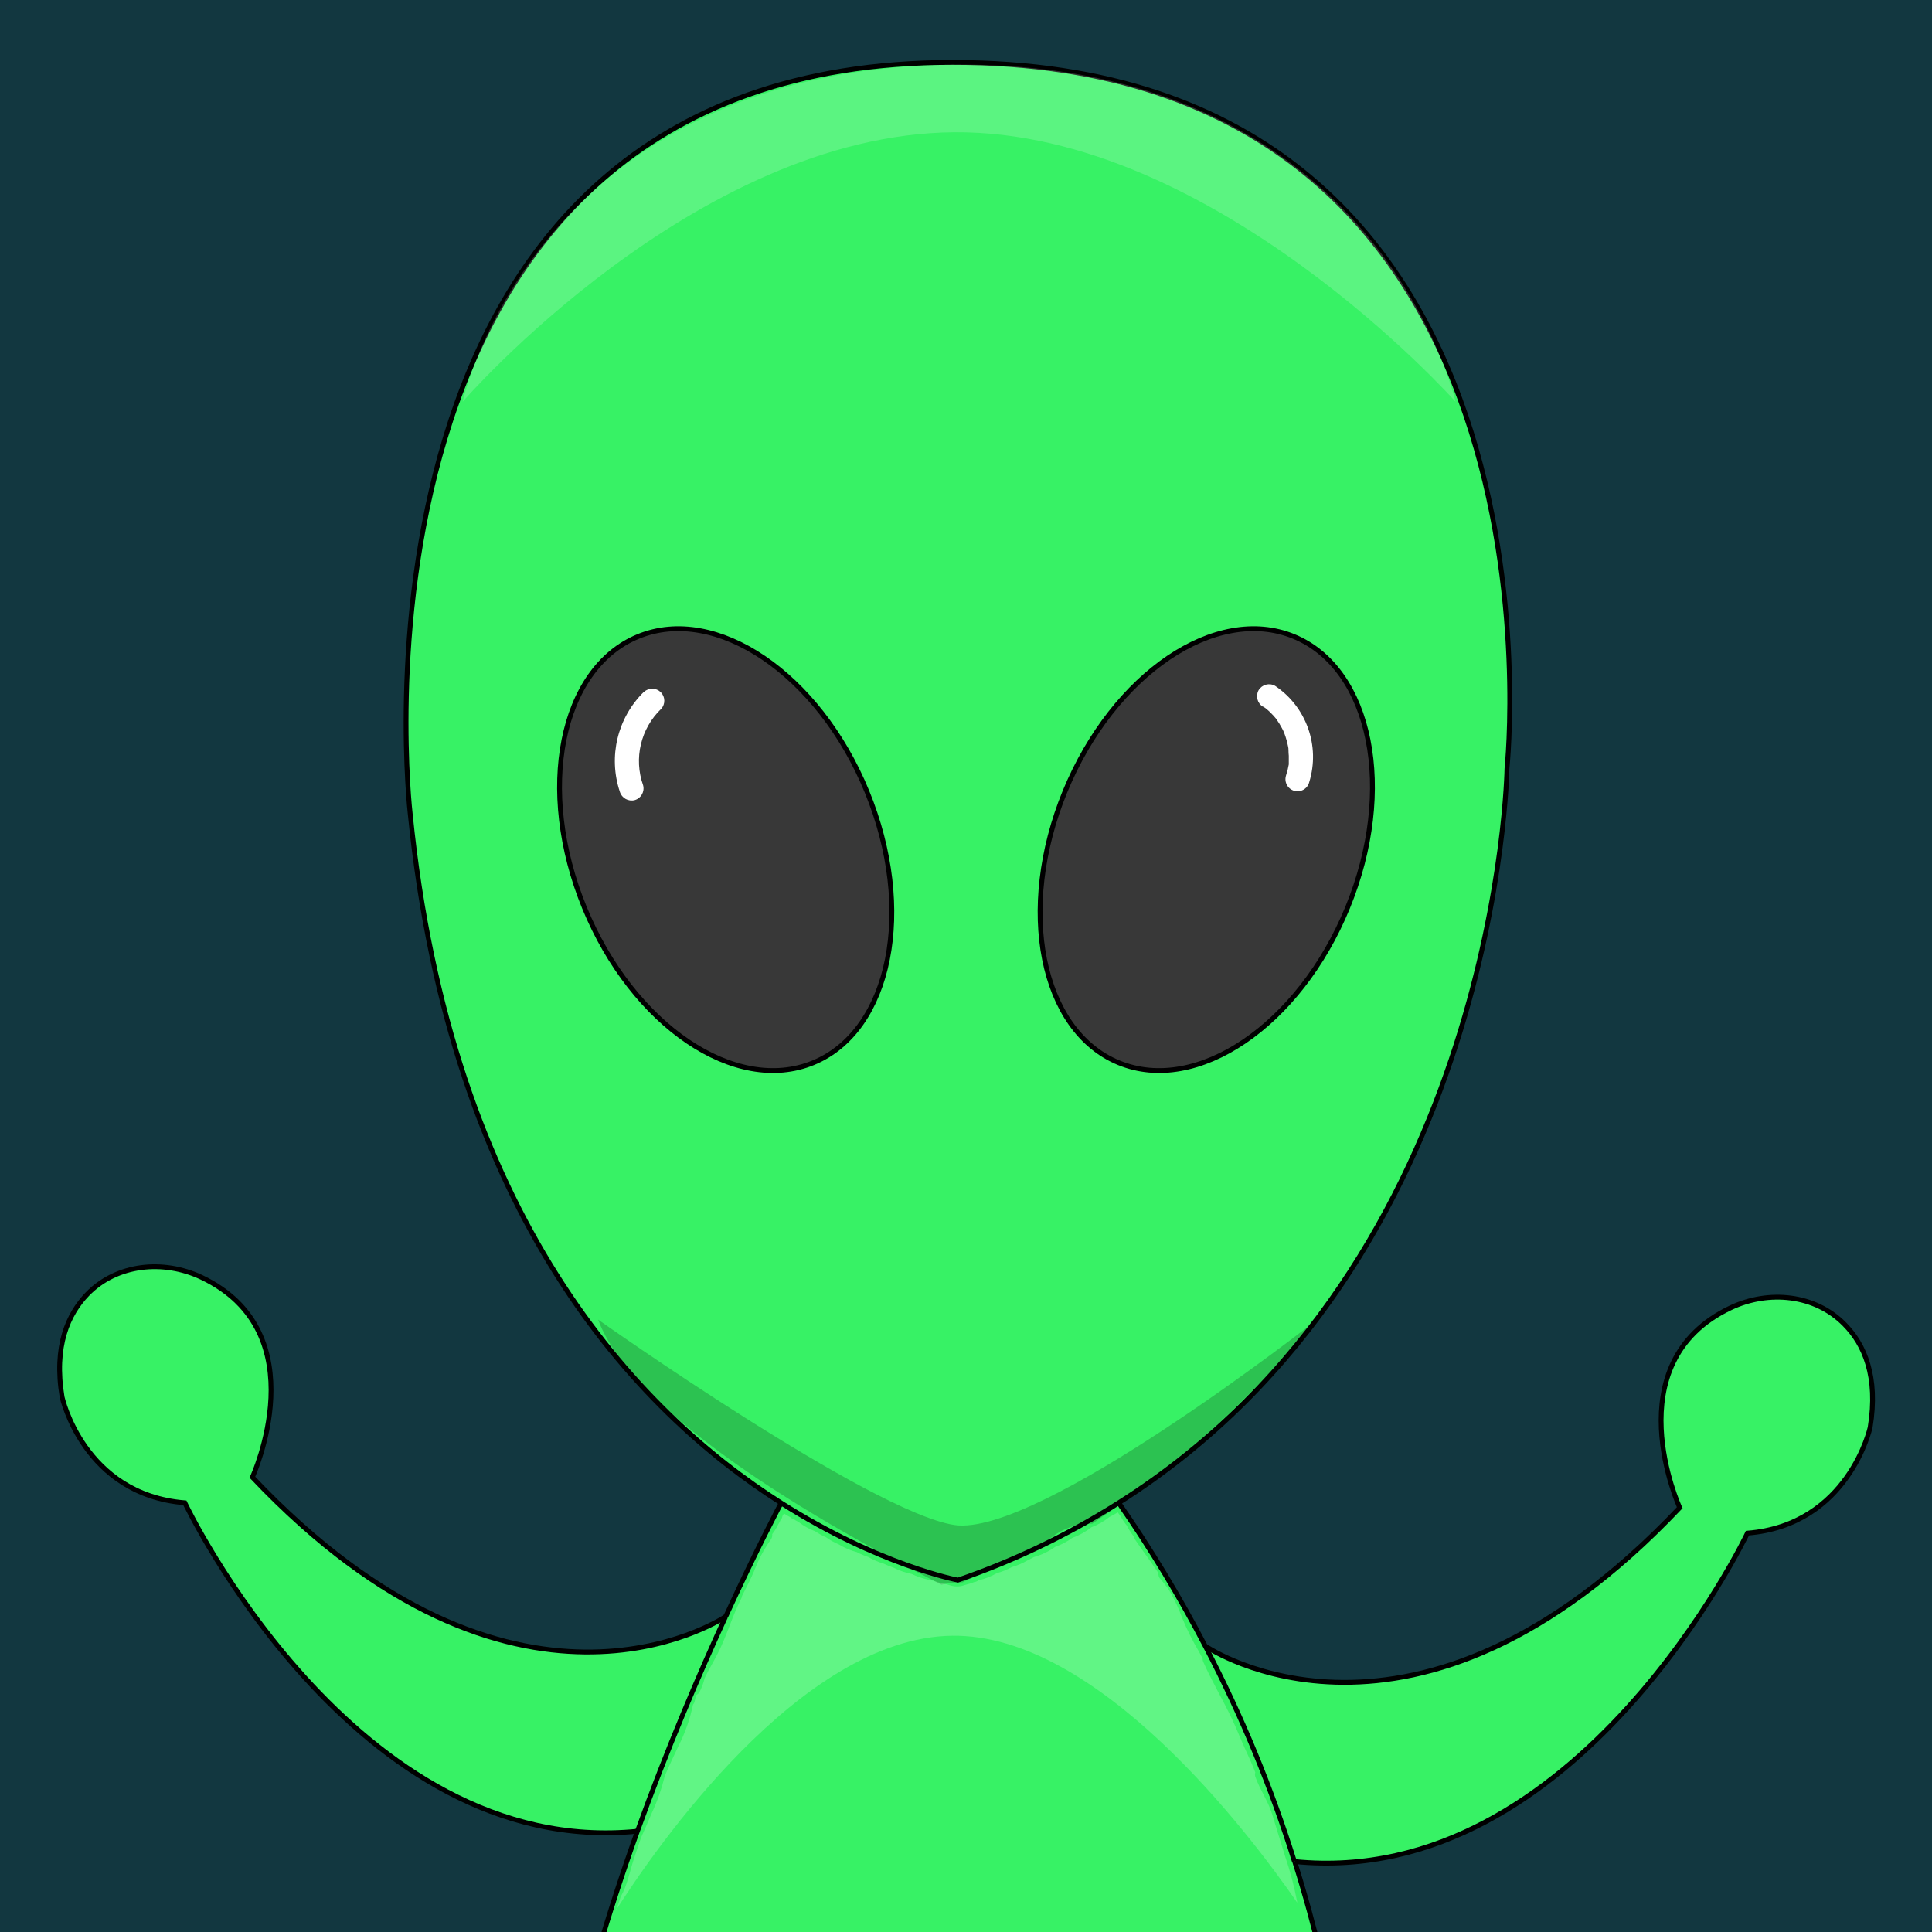
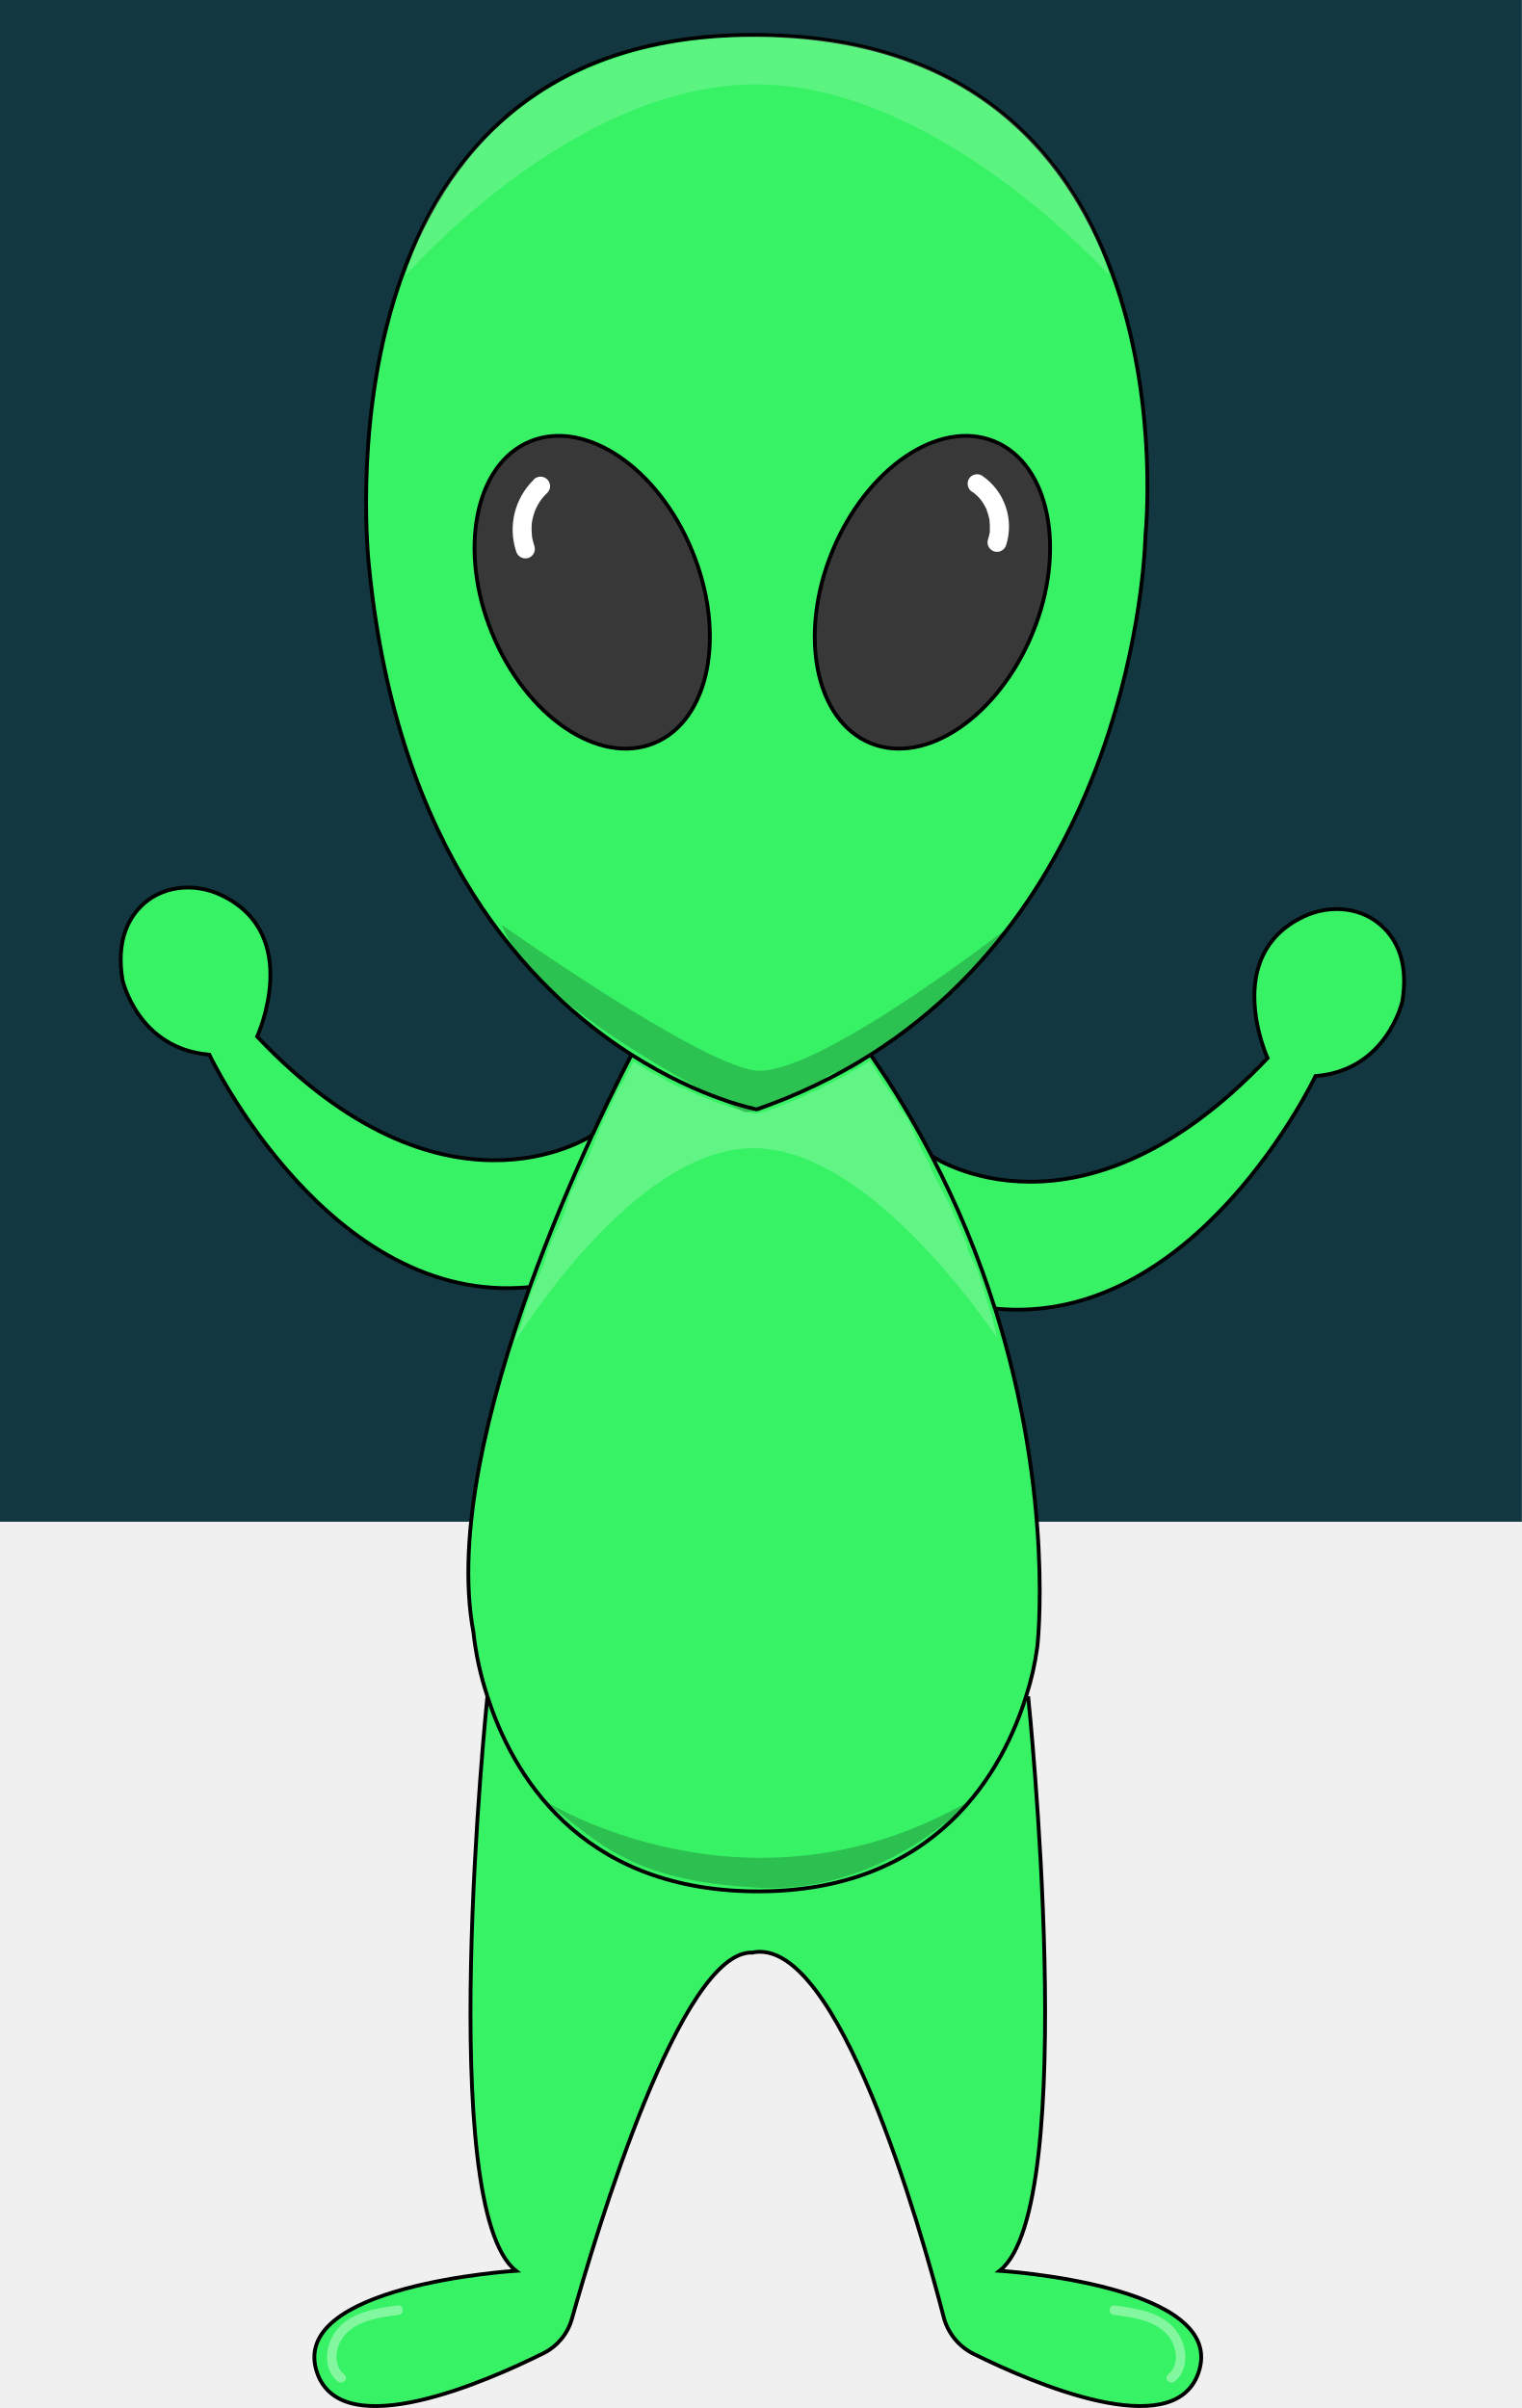
- <svg xmlns="http://www.w3.org/2000/svg" viewBox="0 0 400 400">
-   <defs>
-     <style>.cls-1{fill:#123740;}.cls-2{fill:#383838;}.cls-3{fill:#37f265;}.cls-4{fill:none;stroke:#000;stroke-miterlimit:10;}.cls-5,.cls-7,.cls-8{fill:#fff;}.cls-6{opacity:0.2;}.cls-7{opacity:0.18;}.cls-8{opacity:0.21;}</style>
-   </defs>
+ <svg xmlns="http://www.w3.org/2000/svg" viewBox="0 0 400 632.97">
+   <g id="Capa_1" data-name="Capa 1">
+     <rect width="400" height="400" style="fill:#123740" />
+   </g>
  <g id="Capa_2" data-name="Capa 2">
-     <rect class="cls-1" width="400" height="400" />
-   </g>
-   <g id="Capa_1" data-name="Capa 1">
-     <path class="cls-2" d="M231.64,220c-16.17-6.64-21.14-31.77-11.15-56.14s31.23-38.75,47.4-32.11S289,163.55,279,187.92,247.79,226.67,231.64,220Z" />
-     <path class="cls-3" d="M268,385.41A270.8,270.8,0,0,0,249.64,341l.13-.06s43,29.28,98-28.78c0,0-13.71-29.92,10.57-41.4,7.89-3.72,17.49-2.77,23.58,3.47,4.05,4.11,7,10.75,5.27,21.33,0,0-4.45,20.19-25.4,21.87,0,0-35,73.78-93.71,68Z" />
-     <path class="cls-3" d="M198.35,327.13a158.71,158.71,0,0,0,33.29-16,270.14,270.14,0,0,1,18,29.82A270.8,270.8,0,0,1,268,385.41h0c17.49,55.38,12.37,98.85,12.37,98.85a82.12,82.12,0,0,1-3.23,14.35c-6.52,21.11-25.74,57.94-80,57.2-51.15-.7-70.46-34.81-77.59-57v0a89.84,89.84,0,0,1-4.08-18.67c-5.36-28.73,4.51-67.69,16.45-101,6.12-17,12.79-32.53,18.25-44.41l0,0c6.61-14.41,11.48-23.52,11.48-23.52C182.05,324.09,198.35,327.13,198.35,327.13Z" />
-     <path class="cls-3" d="M121,187.92c10,24.37,31.23,38.75,47.37,32.11s21.14-31.77,11.12-56.14-31.19-38.75-47.37-32.11S111,163.55,121,187.92Zm76.19-175C327.6,12.92,312,159.14,312,159.14s-1.43,102.07-80.39,152a158.71,158.71,0,0,1-33.29,16s-16.3-3-36.62-16c-29.88-19-68.48-59.37-76.8-142.68C84.93,168.49,66.81,12.92,197.19,12.92Zm70.7,118.86c-16.17-6.64-37.38,7.74-47.4,32.11s-5,49.5,11.15,56.14S269,212.29,279,187.92,284,138.42,267.89,131.78Z" />
-     <path class="cls-2" d="M168.37,220c-16.14,6.64-37.38-7.74-47.37-32.11s-5-49.5,11.12-56.14,37.38,7.74,47.37,32.11S184.52,213.39,168.37,220Z" />
-     <path class="cls-3" d="M52.25,305.87c54.13,57.18,96.66,29.7,98,28.85-5.46,11.88-12.13,27.42-18.25,44.41-58.7,5.85-93.7-68-93.7-68-21-1.7-25.41-21.87-25.41-21.87-1.74-10.6,1.22-17.21,5.24-21.35,6.09-6.25,15.69-7.19,23.58-3.48C66,276,52.25,305.87,52.25,305.87Z" />
-     <path class="cls-4" d="M161.73,311.17c-29.88-19-68.48-59.37-76.8-142.68,0,0-18.12-155.57,112.26-155.57S312,159.14,312,159.14s-1.43,102.07-80.39,152a158.71,158.71,0,0,1-33.29,16S182.05,324.09,161.73,311.17Z" />
-     <path class="cls-4" d="M179.49,163.89c10,24.37,5,49.5-11.12,56.14S131,212.29,121,187.92s-5-49.5,11.12-56.14S169.5,139.52,179.49,163.89Z" />
-     <path class="cls-4" d="M220.49,163.89c-10,24.37-5,49.5,11.15,56.14S269,212.29,279,187.92s5-49.5-11.12-56.14S230.51,139.52,220.49,163.89Z" />
-     <path class="cls-4" d="M268,385.41A270.8,270.8,0,0,0,249.64,341a270.14,270.14,0,0,0-18-29.82" />
-     <path class="cls-4" d="M119.6,498.82c7.13,22.18,26.44,56.29,77.59,57,54.25.74,73.47-36.09,80-57.2a82.12,82.12,0,0,0,3.23-14.35s5.12-43.47-12.37-98.85" />
-     <path class="cls-4" d="M150.22,334.72c-5.46,11.88-12.13,27.42-18.25,44.41-11.94,33.3-21.81,72.26-16.45,101a89.84,89.84,0,0,0,4.08,18.67" />
-     <path class="cls-4" d="M161.73,311.17s-4.87,9.11-11.48,23.52" />
-     <path class="cls-4" d="M150.25,334.69l0,0c-1.31.85-43.84,28.33-98-28.85,0,0,13.74-29.91-10.57-41.4-7.89-3.71-17.49-2.77-23.58,3.48-4,4.14-7,10.75-5.24,21.35,0,0,4.45,20.17,25.41,21.87,0,0,35,73.81,93.7,68" />
-     <path class="cls-4" d="M249.77,340.93s43,29.28,98-28.78c0,0-13.71-29.92,10.57-41.4,7.89-3.72,17.49-2.77,23.58,3.47,4.05,4.11,7,10.75,5.27,21.33,0,0-4.45,20.19-25.4,21.87,0,0-35,73.78-93.71,68h0" />
-     <path class="cls-5" d="M133.33,143.22a20.07,20.07,0,0,0-5,20.7,2.55,2.55,0,0,0,3.07,1.74,2.52,2.52,0,0,0,1.75-3.07,15,15,0,0,1,3.75-15.84,2.5,2.5,0,0,0-3.53-3.53Z" />
-     <path class="cls-5" d="M261.52,146.29l.5.34c.35.25-.42-.36.15.12q.42.34.81.72c.26.25.5.51.74.77s.26.3.39.46-.13-.2.12.15a16.07,16.07,0,0,1,1.2,1.94c.17.32.33.64.47,1-.14-.32,0,0,.06.18s.14.38.2.57a14.91,14.91,0,0,1,.54,2.09s.11.67.07.38,0,.32,0,.38q0,.54.06,1.08c0,.39,0,.79,0,1.19,0,.2,0,.4,0,.6s-.05.31,0,0a15.56,15.56,0,0,1-.58,2.33,2.5,2.5,0,1,0,4.82,1.32A17.72,17.72,0,0,0,264,142a2.53,2.53,0,0,0-3.42.9,2.56,2.56,0,0,0,.9,3.42Z" />
-     <path class="cls-6" d="M197.56,315.73c-17.43-2.7-73.72-42.51-73.72-42.51,8.31,22.62,57.39,47.83,71.09,54.87a15,15,0,0,1,3.77-.47c.2,0,.38,0,.58,0,1.32-.67,2.64-1.36,4-2a14.24,14.24,0,0,1,5.54-2.11,13.31,13.31,0,0,1,7.1-3.56,13.49,13.49,0,0,1,10.23-4.49,220.58,220.58,0,0,0,46.23-42S215,318.44,197.56,315.73Z" />
-     <path class="cls-7" d="M95.8,83.17s48-55.38,101.76-55.79S301.35,83.17,301.35,83.17s-16-70.31-103.25-69.79S95.8,83.17,95.8,83.17Z" />
-     <path class="cls-8" d="M268.55,393.69a69.59,69.59,0,0,0-2.46-9.3c-.94-2.93-1.79-5.87-2.71-8.8-.85-2.73-2.51-5-3.48-7.73a1.36,1.36,0,0,1,0-.89c-.66-1.74-1.44-3.42-2.22-5.11-.9-2-1.68-4-2.6-5.94-1.89-4-4.21-7.87-6-11.94a1.42,1.42,0,0,1-.09-.6c-.56-1.05-1.11-2.11-1.72-3.12a52.19,52.19,0,0,1-3.14-6.89,37.85,37.85,0,0,0-2.18-4.31c-.55-.74-1.1-1.47-1.71-2.14a1.56,1.56,0,0,1-.4-1.24c-1.59-2.37-3.29-4.66-4.89-7a1.49,1.49,0,0,1-.25-.61,14.47,14.47,0,0,1-1.4-2.21,14.17,14.17,0,0,1-1.37-2.06c-.16-.24-.37-.44-.51-.69a12,12,0,0,1-1.69.94,13.65,13.65,0,0,1-3.81,2.17A13.37,13.37,0,0,1,222,318.4a13.31,13.31,0,0,1-3.55,1.86,13.54,13.54,0,0,1-4.39,2.1,12.9,12.9,0,0,1-1.28.67,13.88,13.88,0,0,1-3.26,1.4,13.07,13.07,0,0,1-3.09,1.25,13.89,13.89,0,0,1-3.88,1.52,1.69,1.69,0,0,1-.93.37l.09,0s0,0-.08,0l-.27.11a4.11,4.11,0,0,1-.56.19c-.37.1-.74.19-1.1.31a4.6,4.6,0,0,1-2.65.14c-.38-.09-.75-.23-1.13-.33s-.85-.17-1.27-.28-.71-.2-1.06-.33c-.05,0-.59-.18-.33-.12-.29-.06-.58-.07-.87-.13A1.3,1.3,0,0,1,192,327a14.24,14.24,0,0,1-3.24-1.13,14.21,14.21,0,0,1-3.83-1.34,13.91,13.91,0,0,1-2-.81,14.18,14.18,0,0,1-3.17-1.37,14.76,14.76,0,0,1-2.36-1,13.81,13.81,0,0,1-3.71-1.59,13.4,13.4,0,0,1-2.66-1.48,13.66,13.66,0,0,1-2.26-1.25,12.83,12.83,0,0,1-3.3-1.82,1.44,1.44,0,0,1-.46-.29,1.33,1.33,0,0,1-.49-.29,1.36,1.36,0,0,1-.78-.45,13.23,13.23,0,0,1-1.46-.85,1.45,1.45,0,0,1-.3.56s0,0,0,.05a1.61,1.61,0,0,1-.44.88,1.52,1.52,0,0,1-.23.48,1.48,1.48,0,0,1-.16.27,11.38,11.38,0,0,1-1.27,2.05,1.58,1.58,0,0,1-.34,1.21,28.79,28.79,0,0,0-3.43,6.49c-.75,1.74-1.61,3.41-2.47,5.08a2,2,0,0,1-.14.5c-1.93,3.72-3,7.78-4.94,11.51-.85,1.68-1.84,3.3-2.66,5a12.42,12.42,0,0,1-1.09,2.93,1.19,1.19,0,0,1-.61.56c-.14.47-.3.93-.4,1.41a1.21,1.21,0,0,1-.32.59,34.07,34.07,0,0,1-3,8.57c-1,2.06-1.94,4.14-2.85,6.22a40,40,0,0,1-2.69,7.68c-.69,1.66-1.42,3.32-2.18,5-.55,1.57-1.09,3.15-1.6,4.74-.78,2.38-1.32,5.31-2.64,7.57-.31.94-.61,1.89-1,2.82,8-12.56,38.16-56.4,69.57-56.84,30.25-.43,61.46,40.78,71.47,55.24A.34.34,0,0,0,268.55,393.69Z" />
+     <path d="M228.82,195.34c-14.54-6-19-28.56-10-50.47S246.86,110.05,261.4,116s19,28.55,10,50.46S243.33,201.31,228.82,195.34Z" style="fill:#383838" />
+     <path d="M261.51,344A244.48,244.48,0,0,0,245,304.07l.11-.06s38.66,26.31,88.05-25.87c0,0-12.32-26.89,9.51-37.21,7.09-3.34,15.71-2.5,21.19,3.12,3.64,3.69,6.3,9.66,4.73,19.16,0,0-4,18.16-22.83,19.66,0,0-31.46,66.32-84.22,61.12Z" style="fill:#37f265" />
+     <path d="M198.89,291.61a143.36,143.36,0,0,0,29.93-14.35A244.59,244.59,0,0,1,245,304.07,244.48,244.48,0,0,1,261.51,344h0c15.71,49.78,11.11,88.85,11.11,88.85a74,74,0,0,1-2.9,12.89c-5.86,19-23.14,52.08-71.9,51.43-46-.63-63.33-31.3-69.74-51.23v0a80.92,80.92,0,0,1-3.67-16.79c-4.82-25.82,4.05-60.84,14.79-90.76,5.5-15.28,11.5-29.25,16.4-39.92l0,0C161.6,285.45,166,277.26,166,277.26,184.24,288.87,198.89,291.61,198.89,291.61Z" style="fill:#37f265" />
+     <path d="M129.37,166.48c9,21.9,28.06,34.83,42.58,28.86s19-28.56,10-50.47-28-34.82-42.58-28.85S120.36,144.57,129.37,166.48ZM197.85,9.18c117.22,0,103.22,131.42,103.22,131.42s-1.28,91.76-72.25,136.66a143.36,143.36,0,0,1-29.93,14.35s-14.65-2.74-32.91-14.35C139.12,260.15,104.42,223.9,97,149,97,149,80.66,9.18,197.85,9.18ZM261.4,116c-14.54-6-33.6,7-42.61,28.85s-4.51,44.5,10,50.47,33.56-7,42.57-28.86S275.91,122,261.4,116Z" style="fill:#37f265" />
+     <path d="M172,195.34c-14.52,6-33.6-7-42.58-28.86s-4.52-44.5,10-50.46,33.6,7,42.58,28.85S186.46,189.37,172,195.34Z" style="fill:#383838" />
+     <path d="M135.61,596.88c-21.22-16.62-7.77-148.43-7.5-150.95,6.41,19.93,23.77,50.6,69.74,51.23,48.76.65,66-32.45,71.9-51.43l.49.17s13.94,134.19-7.5,151c0,0,60.59,3.72,52.19,27-6.66,18.51-43.84,2.36-58.9-5.09a15,15,0,0,1-8-9.75c-6-23.16-27.73-100.29-50.21-95.83-18.95-.93-41.35,74.26-47.54,96.3a14.48,14.48,0,0,1-7.44,9c-14.71,7.31-52.71,24.07-59.45,5.34C75,600.6,135.61,596.88,135.61,596.88Z" style="fill:#37f265" />
+     <path d="M67.57,272.5c48.66,51.39,86.88,26.69,88.06,25.93-4.9,10.67-10.9,24.64-16.4,39.92C86.46,343.6,55,277.26,55,277.26c-18.84-1.53-22.83-19.66-22.83-19.66-1.56-9.53,1.09-15.47,4.71-19.19,5.47-5.62,14.1-6.46,21.19-3.12C79.92,245.61,67.57,272.5,67.57,272.5Z" style="fill:#37f265" />
+     <path d="M166,277.26C139.12,260.15,104.42,223.9,97,149,97,149,80.66,9.18,197.85,9.18S301.07,140.6,301.07,140.6s-1.28,91.76-72.25,136.66a143.36,143.36,0,0,1-29.93,14.35S184.24,288.87,166,277.26Z" style="fill:none;stroke:#000;stroke-miterlimit:10" />
+     <path d="M181.94,144.87c9,21.91,4.52,44.5-10,50.47s-33.6-7-42.58-28.86-4.52-44.5,10-50.46S173,123,181.94,144.87Z" style="fill:none;stroke:#000;stroke-miterlimit:10" />
+     <path d="M218.79,144.87c-9,21.91-4.51,44.5,10,50.47s33.56-7,42.57-28.86,4.52-44.5-10-50.46S227.8,123,218.79,144.87Z" style="fill:none;stroke:#000;stroke-miterlimit:10" />
+     <path d="M261.51,344A244.48,244.48,0,0,0,245,304.07a244.59,244.59,0,0,0-16.18-26.81" style="fill:none;stroke:#000;stroke-miterlimit:10" />
+     <path d="M128.11,445.93c6.41,19.93,23.77,50.6,69.74,51.23,48.76.65,66-32.45,71.9-51.43a74,74,0,0,0,2.9-12.89s4.6-39.07-11.11-88.85" style="fill:none;stroke:#000;stroke-miterlimit:10" />
+     <path d="M155.63,298.43c-4.9,10.67-10.9,24.64-16.4,39.92-10.74,29.92-19.61,64.94-14.79,90.76a80.92,80.92,0,0,0,3.67,16.79" style="fill:none;stroke:#000;stroke-miterlimit:10" />
+     <path d="M166,277.26s-4.38,8.19-10.33,21.14" style="fill:none;stroke:#000;stroke-miterlimit:10" />
+     <path d="M128.11,445.9v0c-.27,2.52-13.72,134.33,7.5,151,0,0-60.57,3.72-52.19,27,6.74,18.73,44.74,2,59.45-5.34a14.48,14.48,0,0,0,7.44-9c6.19-22,28.59-97.23,47.54-96.3a.62.62,0,0,1,.33,0" style="fill:none;stroke:#000;stroke-miterlimit:10" />
+     <path d="M270.24,445.9s13.94,134.19-7.5,151c0,0,60.59,3.72,52.19,27-6.66,18.51-43.84,2.36-58.9-5.09a15,15,0,0,1-8-9.75c-6-23.16-27.73-100.29-50.21-95.83h-.08" style="fill:none;stroke:#000;stroke-miterlimit:10" />
+     <path d="M155.65,298.4l0,0c-1.18.76-39.4,25.46-88.06-25.93,0,0,12.35-26.89-9.5-37.21-7.09-3.34-15.72-2.5-21.19,3.12-3.62,3.72-6.27,9.66-4.71,19.19,0,0,4,18.13,22.83,19.66,0,0,31.46,66.34,84.23,61.09" style="fill:none;stroke:#000;stroke-miterlimit:10" />
+     <path d="M245.11,304s38.66,26.31,88.05-25.87c0,0-12.32-26.89,9.51-37.21,7.09-3.34,15.71-2.5,21.19,3.12,3.64,3.69,6.3,9.66,4.73,19.16,0,0-4,18.16-22.83,19.66,0,0-31.46,66.32-84.22,61.12h0" style="fill:none;stroke:#000;stroke-miterlimit:10" />
+     <path d="M140.27,126.12a18.3,18.3,0,0,0-4.6,18.85,2.56,2.56,0,0,0,3.08,1.74,2.52,2.52,0,0,0,1.74-3.07,16.93,16.93,0,0,1-.55-2c0-.2-.07-.4-.11-.6s0-.31,0,0c0-.35-.07-.71-.08-1.08a15.44,15.44,0,0,1,0-2c0-.16,0-.32.05-.48-.05.46,0-.08,0-.17.07-.36.14-.71.22-1.07a16.33,16.33,0,0,1,.61-2s.19-.48.1-.26.18-.38.17-.37c.14-.29.28-.57.44-.85s.36-.63.56-.93l.27-.4c.08-.11.32-.44.11-.17a14.73,14.73,0,0,1,1.46-1.6,2.5,2.5,0,1,0-3.53-3.53Z" style="fill:#fff" />
+     <path d="M255.55,129.28c.15.09.29.21.44.3.32.21-.42-.36.09.07.25.21.49.42.72.64s.46.46.67.7.23.28.35.41-.19-.29.07.09a14.84,14.84,0,0,1,1.08,1.74c.15.28.29.58.42.87-.14-.32,0-.1,0,.1s.13.34.18.51a14.06,14.06,0,0,1,.49,1.88s.11.66.05.31,0,.24,0,.31c0,.32.05.64.06,1s0,.71,0,1.07c0,.18,0,.36,0,.54s0,.19,0,0a16.79,16.79,0,0,1-.52,2.09,2.51,2.51,0,0,0,1.75,3.07,2.54,2.54,0,0,0,3.07-1.74A16.19,16.19,0,0,0,258.07,125a2.52,2.52,0,0,0-3.42.89,2.56,2.56,0,0,0,.9,3.43Z" style="fill:#fff" />
+     <path d="M198.18,281.36c-15.67-2.43-66.26-38.22-66.26-38.22,7.47,20.34,51.59,43,63.9,49.33a13.42,13.42,0,0,1,3.38-.43c.18,0,.35,0,.53,0,1.19-.6,2.38-1.22,3.57-1.81a12.81,12.81,0,0,1,5-1.89,11.9,11.9,0,0,1,6.39-3.2,12.11,12.11,0,0,1,9.2-4,198.76,198.76,0,0,0,41.55-37.71S213.85,283.79,198.18,281.36Z" style="opacity:0.2" />
+     <path d="M106.72,72.32s43.16-49.78,91.46-50.14,93.29,50.14,93.29,50.14-14.4-63.19-92.8-62.73S106.72,72.32,106.72,72.32Z" style="fill:#fff;opacity:0.18" />
+     <path d="M262,351.43a63.51,63.51,0,0,0-2.21-8.36c-.85-2.63-1.61-5.27-2.43-7.91-.77-2.45-2.26-4.54-3.13-7a1.16,1.16,0,0,1,0-.8c-.6-1.56-1.3-3.07-2-4.59-.81-1.77-1.51-3.58-2.33-5.34-1.71-3.63-3.79-7.07-5.43-10.73a1.48,1.48,0,0,1-.08-.54c-.5-.94-1-1.89-1.54-2.8a47.54,47.54,0,0,1-2.83-6.2,32.67,32.67,0,0,0-2-3.87,21.82,21.82,0,0,0-1.53-1.92,1.48,1.48,0,0,1-.36-1.12c-1.43-2.13-3-4.19-4.4-6.27a1.4,1.4,0,0,1-.23-.54,14.14,14.14,0,0,1-1.25-2,13.2,13.2,0,0,1-1.23-1.85c-.15-.21-.33-.4-.46-.62a11.15,11.15,0,0,1-1.52.84,11.87,11.87,0,0,1-3.43,1.95,11.83,11.83,0,0,1-3.51,1.94,12.29,12.29,0,0,1-3.2,1.67,12.21,12.21,0,0,1-3.94,1.89c-.38.21-.75.42-1.16.6a12,12,0,0,1-2.92,1.26,12.08,12.08,0,0,1-2.78,1.13,13,13,0,0,1-3.49,1.36,1.59,1.59,0,0,1-.84.33l.09,0s0,0-.08,0l-.24.1a4.91,4.91,0,0,1-.5.17c-.34.08-.66.17-1,.27a4.11,4.11,0,0,1-2.38.13c-.35-.08-.68-.21-1-.29s-.76-.16-1.14-.26-.64-.18-.95-.29c-.05,0-.54-.16-.3-.11-.26-.06-.52-.06-.78-.12a1.13,1.13,0,0,1-.33-.16,13.06,13.06,0,0,1-2.92-1,12.73,12.73,0,0,1-3.44-1.21,12.76,12.76,0,0,1-1.78-.73,12.39,12.39,0,0,1-2.85-1.23,12.26,12.26,0,0,1-2.12-.93,12.08,12.08,0,0,1-3.34-1.43,11.81,11.81,0,0,1-2.39-1.33,11.71,11.71,0,0,1-2-1.12,11.59,11.59,0,0,1-3-1.63,1.31,1.31,0,0,1-.41-.26,1.21,1.21,0,0,1-.44-.27,1.17,1.17,0,0,1-.71-.4,13.12,13.12,0,0,1-1.31-.76,1.41,1.41,0,0,1-.26.5s0,0,0,.05a1.42,1.42,0,0,1-.39.78,1.38,1.38,0,0,1-.21.44,1.88,1.88,0,0,1-.14.24,1.38,1.38,0,0,1-.29.61,1.34,1.34,0,0,1-.25.37,1.27,1.27,0,0,1-.6.86,1.39,1.39,0,0,1-.31,1.09,25.47,25.47,0,0,0-3.08,5.84c-.68,1.56-1.45,3.06-2.22,4.56a1.62,1.62,0,0,1-.13.45c-1.73,3.34-2.73,7-4.44,10.34-.77,1.51-1.65,3-2.39,4.5a10.94,10.94,0,0,1-1,2.63,1.05,1.05,0,0,1-.55.51c-.12.42-.27.83-.36,1.26a1,1,0,0,1-.28.53,31.08,31.08,0,0,1-2.73,7.71c-.9,1.85-1.74,3.72-2.56,5.59a35.79,35.79,0,0,1-2.42,6.9q-.93,2.24-2,4.46c-.49,1.41-1,2.83-1.44,4.26-.7,2.14-1.18,4.77-2.37,6.8-.28.85-.55,1.7-.85,2.54,7.19-11.29,34.3-50.69,62.53-51.09C225,301.48,253,338.52,262,351.52A.28.28,0,0,0,262,351.43Z" style="fill:#fff;opacity:0.21" />
+     <path d="M142.89,473.2s53.7,34.09,112.24,0c0,0-22.81,24.88-56.12,23S157.83,484.68,142.89,473.2Z" style="opacity:0.21" />
+     <g style="opacity:0.38">
+       <path d="M104.64,606c-5.64.75-12.37,1.67-16.14,6.45-3,3.79-3.87,10.18.26,13.53,1.24,1,3-.75,1.77-1.76-3.24-2.63-2.34-7.71.18-10.53,3.4-3.82,9.16-4.56,13.93-5.19a1.3,1.3,0,0,0,1.25-1.25c0-.61-.58-1.34-1.25-1.25Z" style="fill:#fff" />
+     </g>
+     <g style="opacity:0.38">
+       <path d="M292.87,608.5c4.77.63,10.53,1.37,13.93,5.19,2.52,2.82,3.42,7.9.18,10.53-1.25,1,.53,2.77,1.77,1.76,4.13-3.35,3.24-9.74.26-13.53-3.77-4.78-10.51-5.7-16.14-6.45-.67-.09-1.24.64-1.25,1.25a1.28,1.28,0,0,0,1.25,1.25Z" style="fill:#fff" />
+     </g>
  </g>
</svg>
